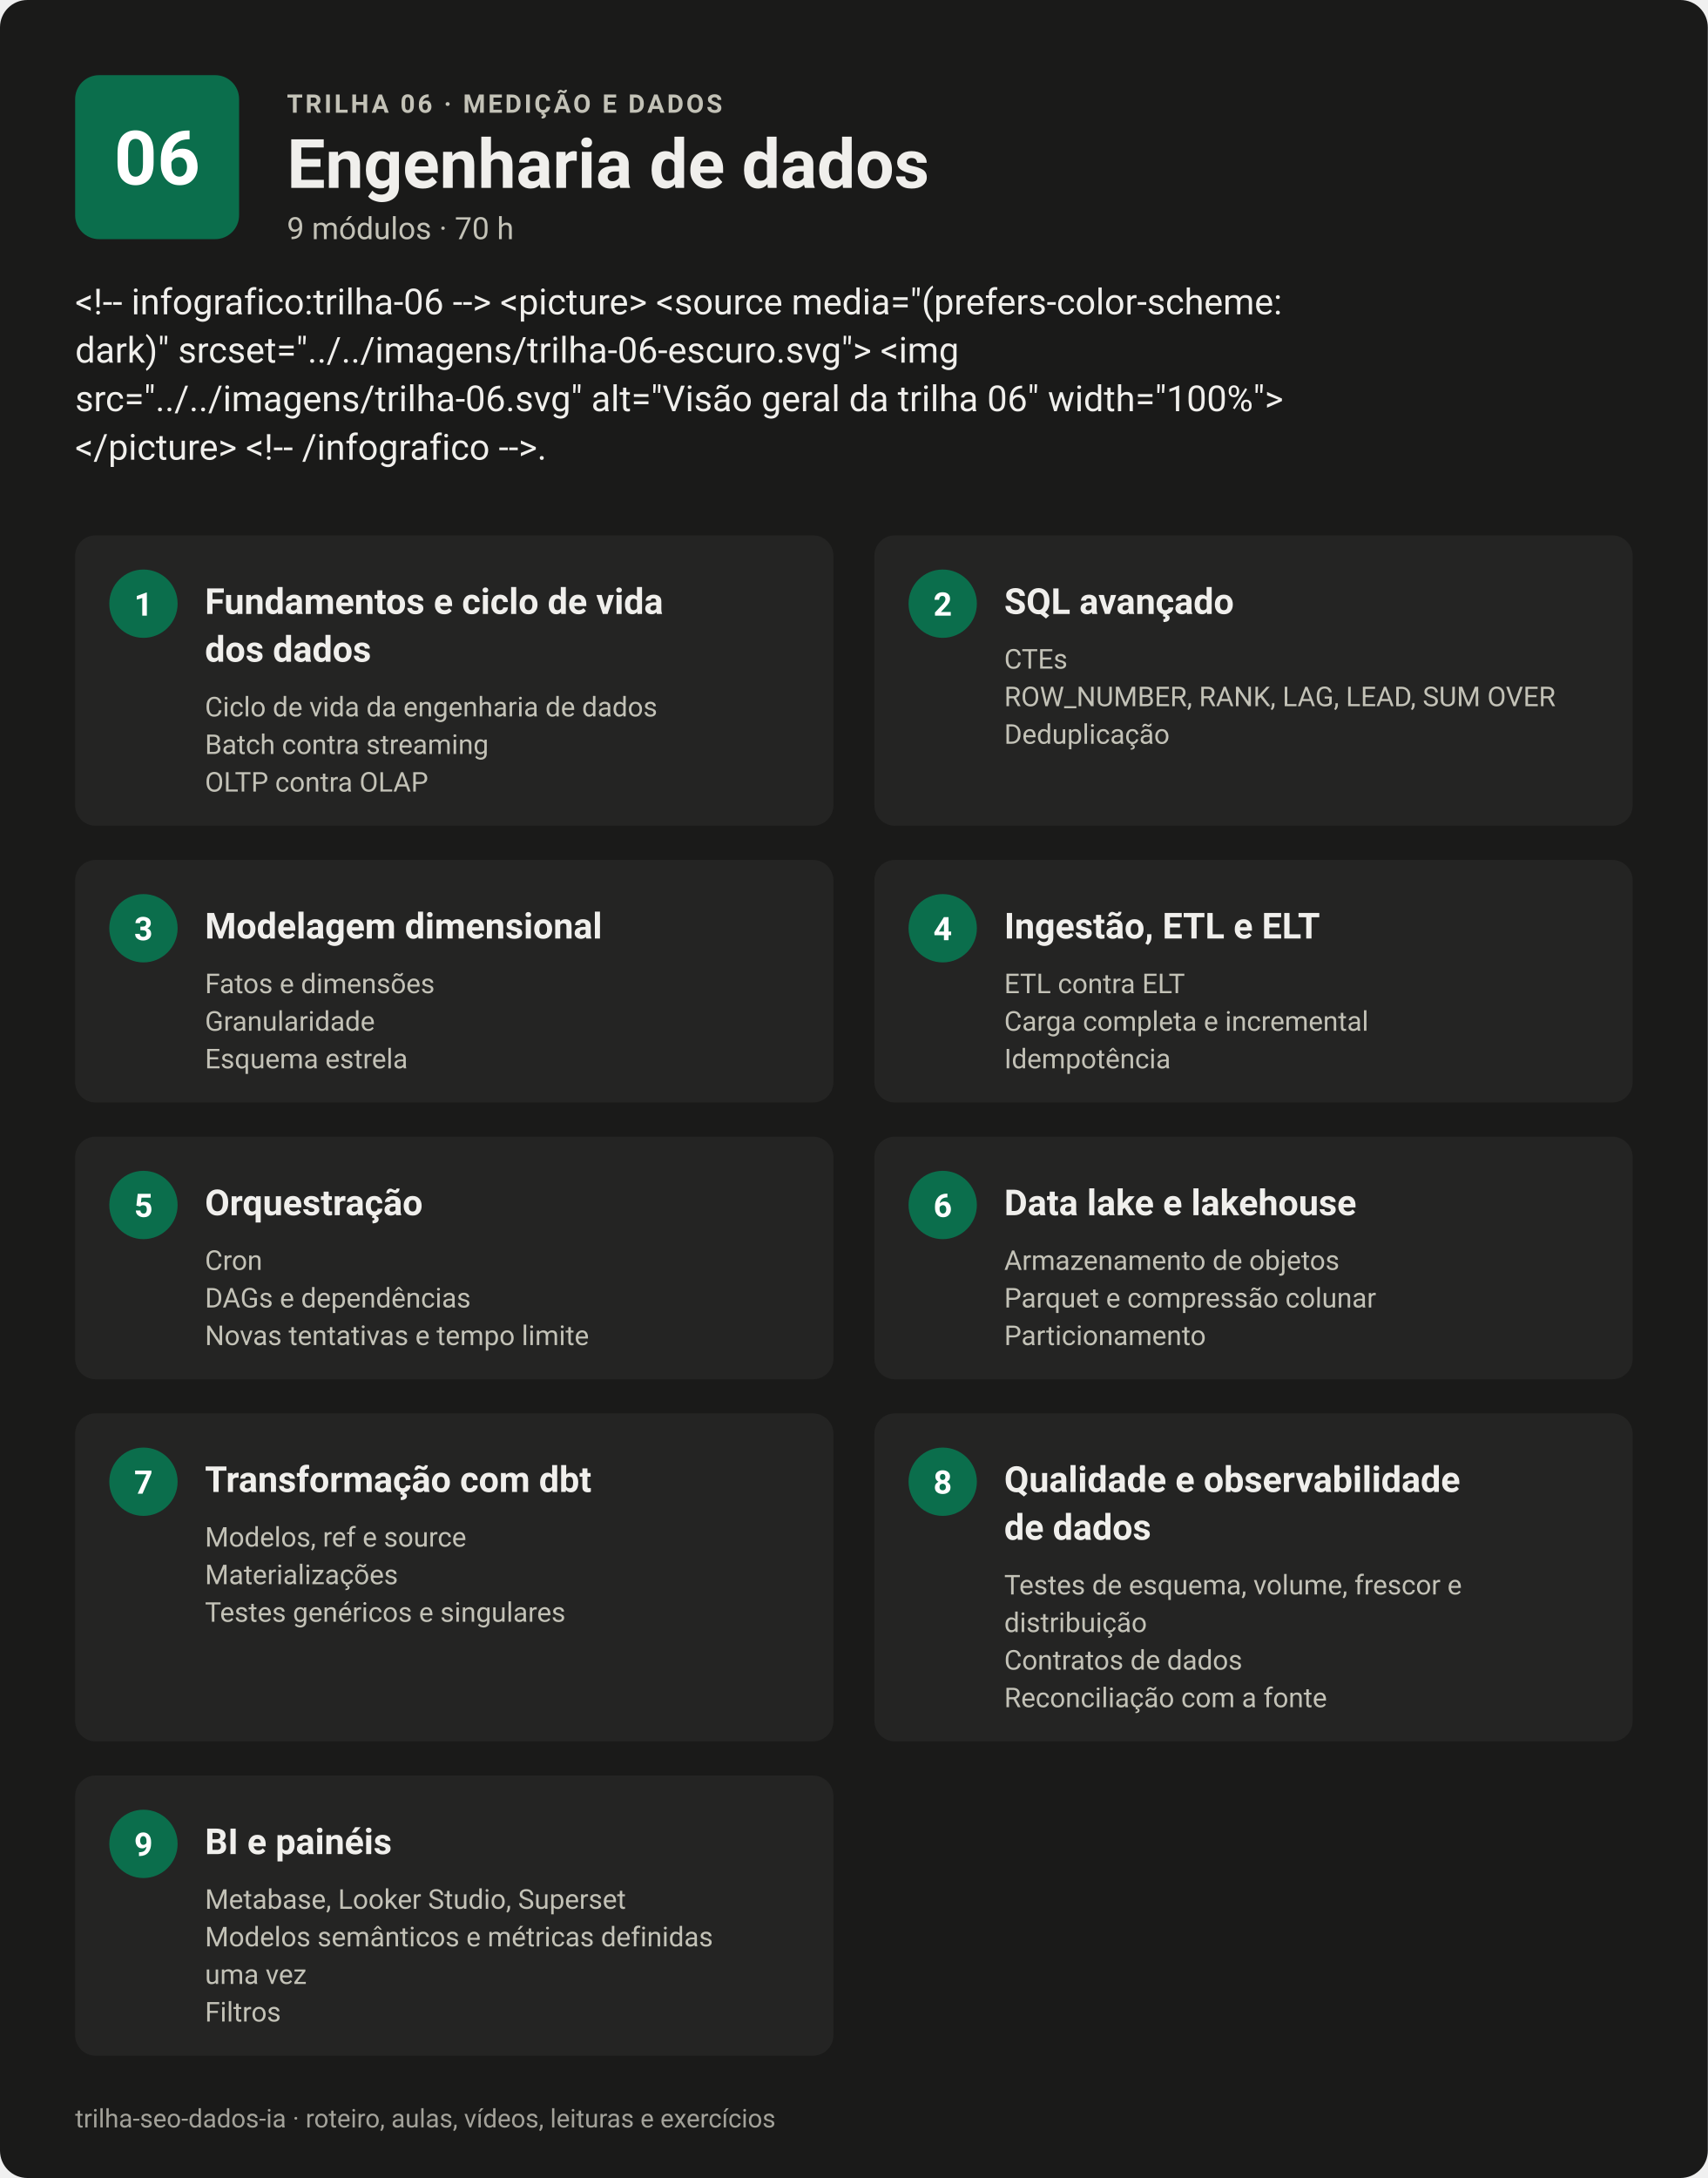
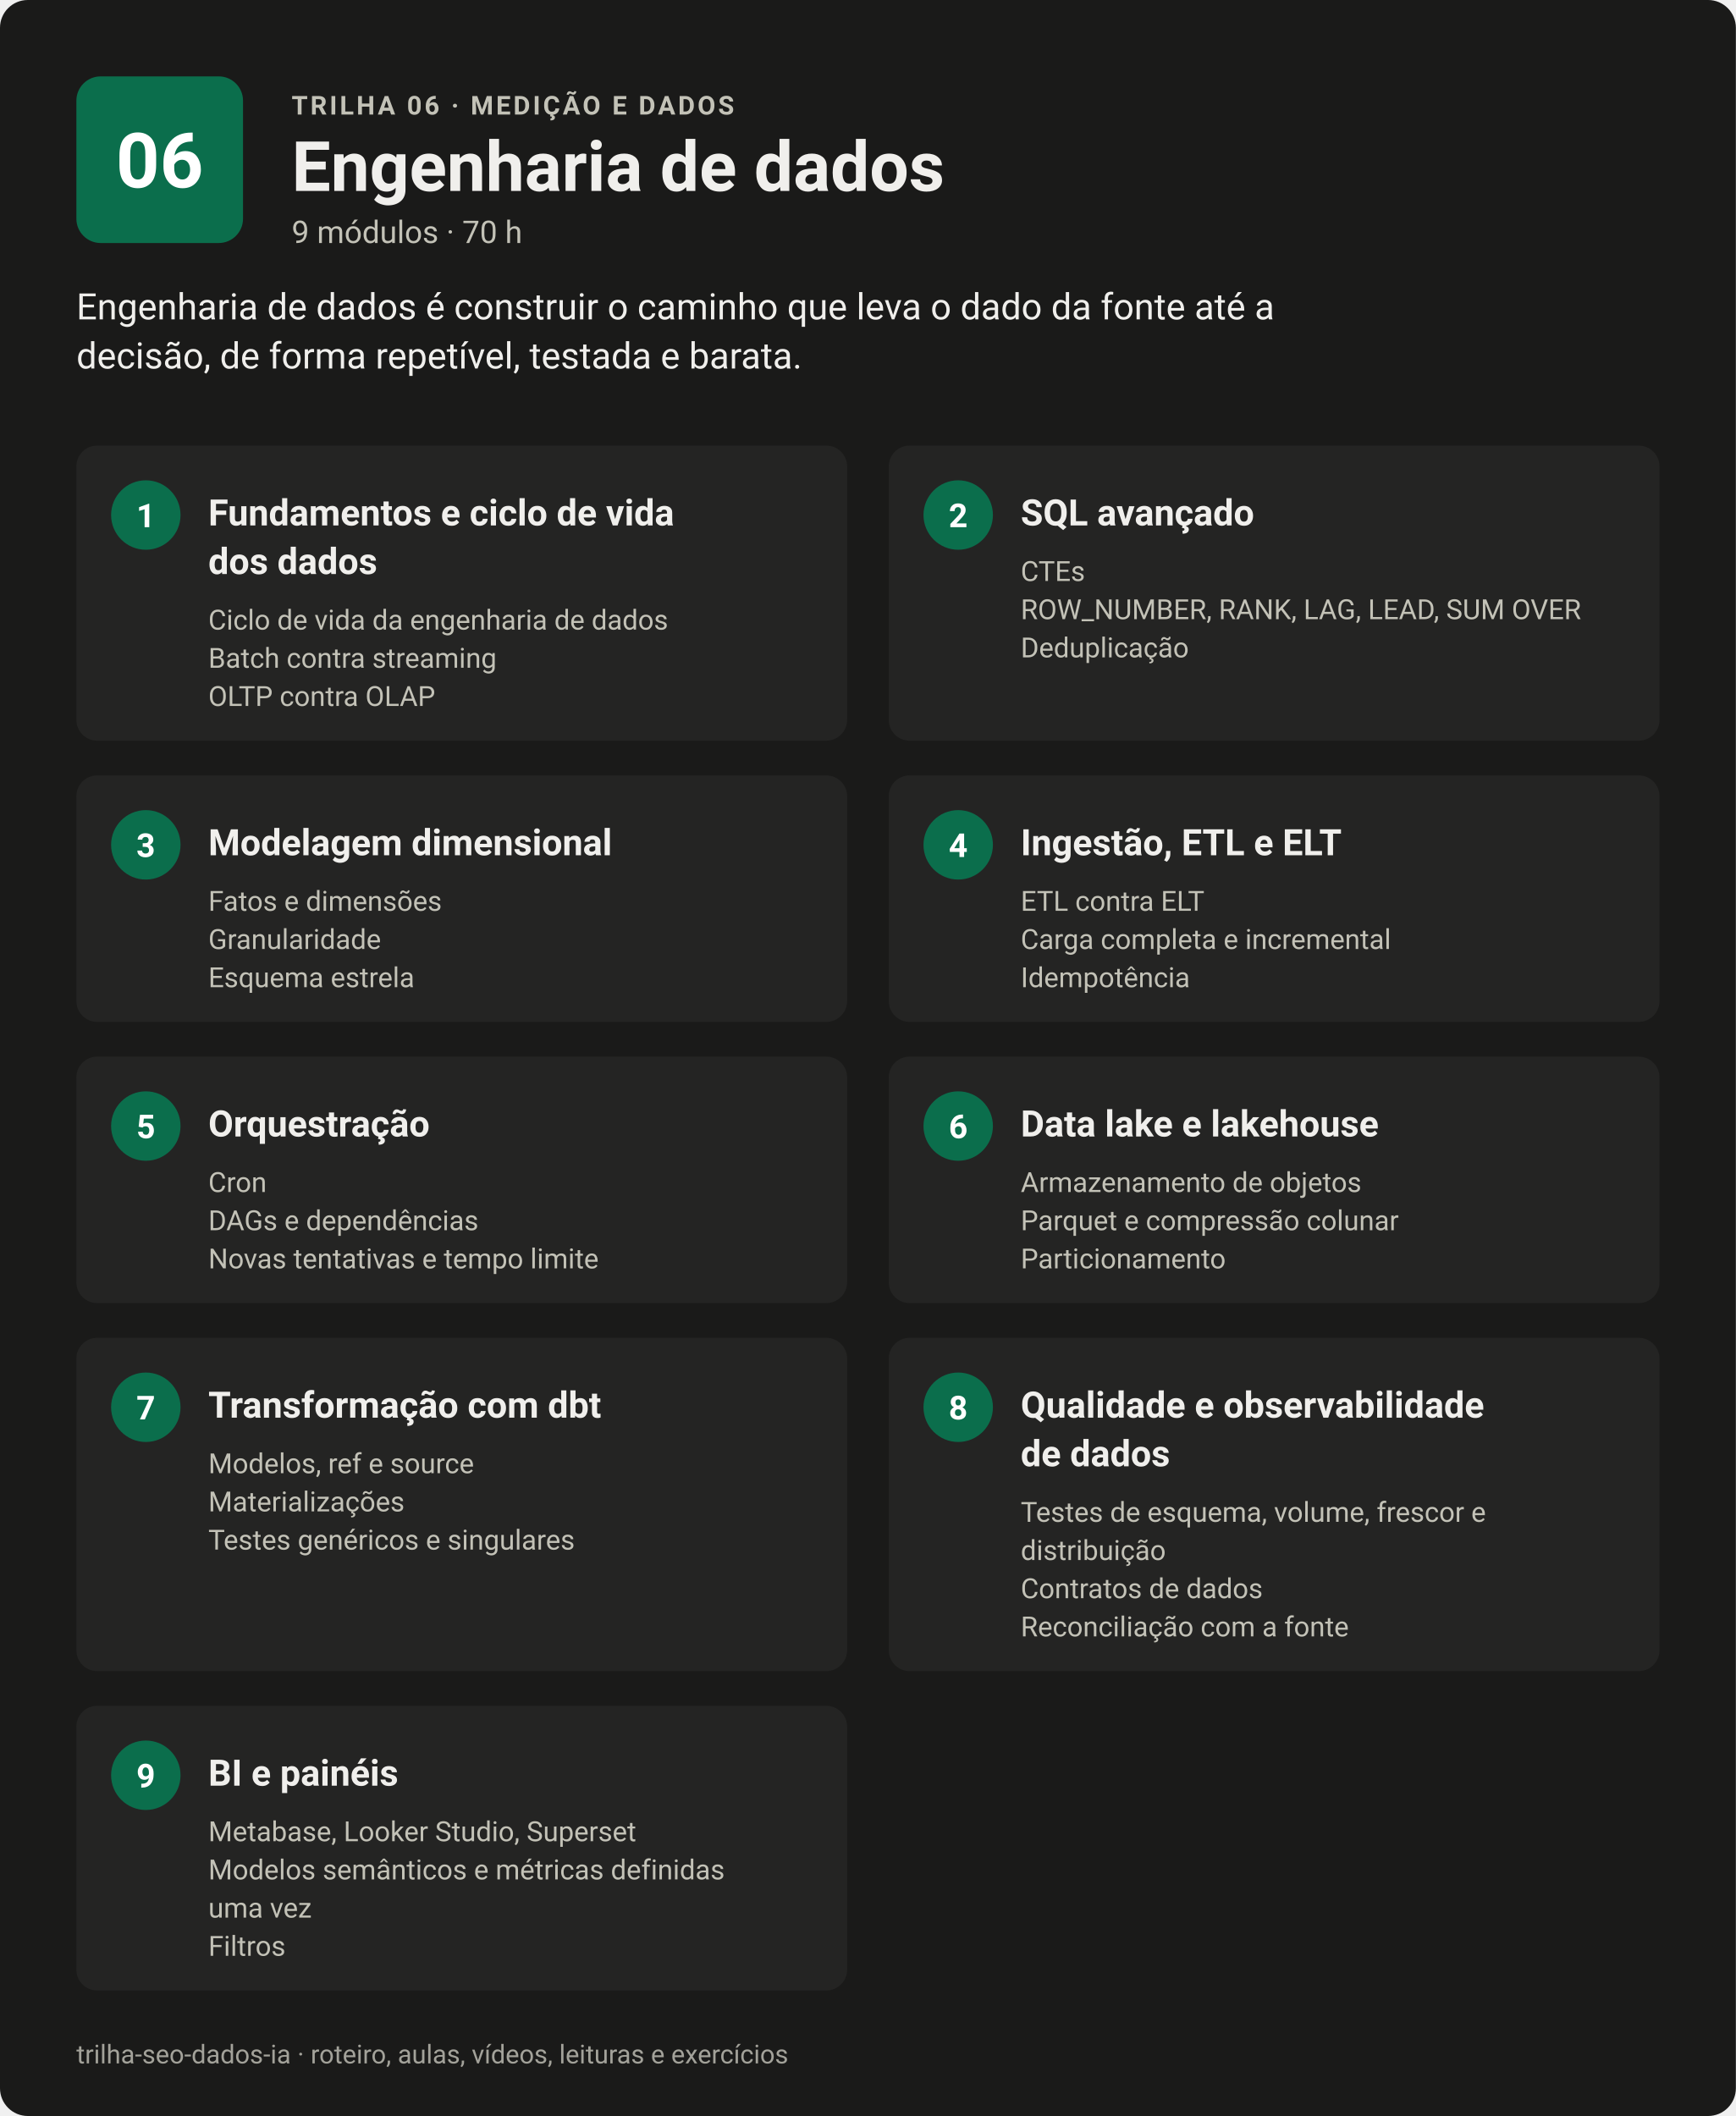
- <svg xmlns="http://www.w3.org/2000/svg" viewBox="0 0 1000 1275" width="1000" height="1275" role="img" aria-label="Trilha 06, Engenharia de dados. Visão geral dos módulos." font-family="-apple-system, BlinkMacSystemFont, 'Segoe UI', Roboto, Helvetica, Arial, sans-serif">
+ <svg xmlns="http://www.w3.org/2000/svg" viewBox="0 0 1000 1219" width="1000" height="1219" role="img" aria-label="Trilha 06, Engenharia de dados. Visão geral dos módulos." font-family="-apple-system, BlinkMacSystemFont, 'Segoe UI', Roboto, Helvetica, Arial, sans-serif">
  <defs>
    <marker id="seta" viewBox="0 0 10 10" refX="9" refY="5" markerWidth="8" markerHeight="8" orient="auto-start-reverse">
      <path d="M 0 0 L 10 5 L 0 10 z" fill="#a3a29a" />
    </marker>
  </defs>
  <rect width="100%" height="100%" rx="16" fill="#1a1a19" />
  <rect x="44.0" y="44.0" width="96.0" height="96.0" rx="14" fill="#0b6e4c" />
  <text x="92.0" y="108.0" font-size="44" font-weight="700" fill="#ffffff" text-anchor="middle">06</text>
  <text x="168.0" y="66.0" font-size="15" font-weight="600" fill="#c3c2b7" text-anchor="start" letter-spacing="1.5">TRILHA 06 · MEDIÇÃO E DADOS</text>
  <text x="168.0" y="110.0" font-size="40" font-weight="700" fill="#f0efec" text-anchor="start">Engenharia de dados</text>
  <text x="168.0" y="140.0" font-size="18" font-weight="400" fill="#c3c2b7" text-anchor="start">9 módulos · 70 h</text>
-   <text x="44.0" y="184.0" font-size="21" font-weight="400" fill="#f0efec" text-anchor="start">&lt;!-- infografico:trilha-06 --&gt; &lt;picture&gt; &lt;source media="(prefers-color-scheme:</text>
-   <text x="44.0" y="212.3" font-size="21" font-weight="400" fill="#f0efec" text-anchor="start">dark)" srcset="../../imagens/trilha-06-escuro.svg"&gt; &lt;img</text>
-   <text x="44.0" y="240.7" font-size="21" font-weight="400" fill="#f0efec" text-anchor="start">src="../../imagens/trilha-06.svg" alt="Visão geral da trilha 06" width="100%"&gt;</text>
-   <text x="44.0" y="269.1" font-size="21" font-weight="400" fill="#f0efec" text-anchor="start">&lt;/picture&gt; &lt;!-- /infografico --&gt;.</text>
-   <rect x="44.0" y="313.4" width="444.0" height="170.0" rx="12" fill="#242423" />
-   <circle cx="84.0" cy="353.4" r="20" fill="#0b6e4c" />
-   <text x="84.0" y="360.4" font-size="19" font-weight="700" fill="#ffffff" text-anchor="middle">1</text>
-   <text x="120.0" y="359.4" font-size="21" font-weight="700" fill="#f0efec" text-anchor="start">Fundamentos e ciclo de vida</text>
-   <text x="120.0" y="387.4" font-size="21" font-weight="700" fill="#f0efec" text-anchor="start">dos dados</text>
-   <text x="120.0" y="419.4" font-size="16" font-weight="400" fill="#c3c2b7" text-anchor="start">Ciclo de vida da engenharia de dados</text>
-   <text x="120.0" y="441.4" font-size="16" font-weight="400" fill="#c3c2b7" text-anchor="start">Batch contra streaming</text>
-   <text x="120.0" y="463.4" font-size="16" font-weight="400" fill="#c3c2b7" text-anchor="start">OLTP contra OLAP</text>
-   <rect x="512.0" y="313.4" width="444.0" height="170.0" rx="12" fill="#242423" />
-   <circle cx="552.0" cy="353.4" r="20" fill="#0b6e4c" />
-   <text x="552.0" y="360.4" font-size="19" font-weight="700" fill="#ffffff" text-anchor="middle">2</text>
-   <text x="588.0" y="359.4" font-size="21" font-weight="700" fill="#f0efec" text-anchor="start">SQL avançado</text>
-   <text x="588.0" y="391.4" font-size="16" font-weight="400" fill="#c3c2b7" text-anchor="start">CTEs</text>
-   <text x="588.0" y="413.4" font-size="16" font-weight="400" fill="#c3c2b7" text-anchor="start">ROW_NUMBER, RANK, LAG, LEAD, SUM OVER</text>
-   <text x="588.0" y="435.4" font-size="16" font-weight="400" fill="#c3c2b7" text-anchor="start">Deduplicação</text>
-   <rect x="44.0" y="503.4" width="444.0" height="142.0" rx="12" fill="#242423" />
-   <circle cx="84.0" cy="543.4" r="20" fill="#0b6e4c" />
-   <text x="84.0" y="550.4" font-size="19" font-weight="700" fill="#ffffff" text-anchor="middle">3</text>
-   <text x="120.0" y="549.4" font-size="21" font-weight="700" fill="#f0efec" text-anchor="start">Modelagem dimensional</text>
-   <text x="120.0" y="581.4" font-size="16" font-weight="400" fill="#c3c2b7" text-anchor="start">Fatos e dimensões</text>
-   <text x="120.0" y="603.4" font-size="16" font-weight="400" fill="#c3c2b7" text-anchor="start">Granularidade</text>
-   <text x="120.0" y="625.4" font-size="16" font-weight="400" fill="#c3c2b7" text-anchor="start">Esquema estrela</text>
-   <rect x="512.0" y="503.4" width="444.0" height="142.0" rx="12" fill="#242423" />
-   <circle cx="552.0" cy="543.4" r="20" fill="#0b6e4c" />
-   <text x="552.0" y="550.4" font-size="19" font-weight="700" fill="#ffffff" text-anchor="middle">4</text>
-   <text x="588.0" y="549.4" font-size="21" font-weight="700" fill="#f0efec" text-anchor="start">Ingestão, ETL e ELT</text>
-   <text x="588.0" y="581.4" font-size="16" font-weight="400" fill="#c3c2b7" text-anchor="start">ETL contra ELT</text>
-   <text x="588.0" y="603.4" font-size="16" font-weight="400" fill="#c3c2b7" text-anchor="start">Carga completa e incremental</text>
-   <text x="588.0" y="625.4" font-size="16" font-weight="400" fill="#c3c2b7" text-anchor="start">Idempotência</text>
-   <rect x="44.0" y="665.4" width="444.0" height="142.0" rx="12" fill="#242423" />
-   <circle cx="84.0" cy="705.4" r="20" fill="#0b6e4c" />
-   <text x="84.0" y="712.4" font-size="19" font-weight="700" fill="#ffffff" text-anchor="middle">5</text>
-   <text x="120.0" y="711.4" font-size="21" font-weight="700" fill="#f0efec" text-anchor="start">Orquestração</text>
-   <text x="120.0" y="743.4" font-size="16" font-weight="400" fill="#c3c2b7" text-anchor="start">Cron</text>
-   <text x="120.0" y="765.4" font-size="16" font-weight="400" fill="#c3c2b7" text-anchor="start">DAGs e dependências</text>
-   <text x="120.0" y="787.4" font-size="16" font-weight="400" fill="#c3c2b7" text-anchor="start">Novas tentativas e tempo limite</text>
-   <rect x="512.0" y="665.4" width="444.0" height="142.0" rx="12" fill="#242423" />
-   <circle cx="552.0" cy="705.4" r="20" fill="#0b6e4c" />
-   <text x="552.0" y="712.4" font-size="19" font-weight="700" fill="#ffffff" text-anchor="middle">6</text>
-   <text x="588.0" y="711.4" font-size="21" font-weight="700" fill="#f0efec" text-anchor="start">Data lake e lakehouse</text>
-   <text x="588.0" y="743.4" font-size="16" font-weight="400" fill="#c3c2b7" text-anchor="start">Armazenamento de objetos</text>
-   <text x="588.0" y="765.4" font-size="16" font-weight="400" fill="#c3c2b7" text-anchor="start">Parquet e compressão colunar</text>
-   <text x="588.0" y="787.4" font-size="16" font-weight="400" fill="#c3c2b7" text-anchor="start">Particionamento</text>
-   <rect x="44.0" y="827.4" width="444.0" height="192.0" rx="12" fill="#242423" />
-   <circle cx="84.0" cy="867.4" r="20" fill="#0b6e4c" />
-   <text x="84.0" y="874.4" font-size="19" font-weight="700" fill="#ffffff" text-anchor="middle">7</text>
-   <text x="120.0" y="873.4" font-size="21" font-weight="700" fill="#f0efec" text-anchor="start">Transformação com dbt</text>
-   <text x="120.0" y="905.4" font-size="16" font-weight="400" fill="#c3c2b7" text-anchor="start">Modelos, ref e source</text>
-   <text x="120.0" y="927.4" font-size="16" font-weight="400" fill="#c3c2b7" text-anchor="start">Materializações</text>
-   <text x="120.0" y="949.4" font-size="16" font-weight="400" fill="#c3c2b7" text-anchor="start">Testes genéricos e singulares</text>
-   <rect x="512.0" y="827.4" width="444.0" height="192.0" rx="12" fill="#242423" />
-   <circle cx="552.0" cy="867.4" r="20" fill="#0b6e4c" />
-   <text x="552.0" y="874.4" font-size="19" font-weight="700" fill="#ffffff" text-anchor="middle">8</text>
-   <text x="588.0" y="873.4" font-size="21" font-weight="700" fill="#f0efec" text-anchor="start">Qualidade e observabilidade</text>
-   <text x="588.0" y="901.4" font-size="21" font-weight="700" fill="#f0efec" text-anchor="start">de dados</text>
-   <text x="588.0" y="933.4" font-size="16" font-weight="400" fill="#c3c2b7" text-anchor="start">Testes de esquema, volume, frescor e</text>
-   <text x="588.0" y="955.4" font-size="16" font-weight="400" fill="#c3c2b7" text-anchor="start">distribuição</text>
-   <text x="588.0" y="977.4" font-size="16" font-weight="400" fill="#c3c2b7" text-anchor="start">Contratos de dados</text>
-   <text x="588.0" y="999.4" font-size="16" font-weight="400" fill="#c3c2b7" text-anchor="start">Reconciliação com a fonte</text>
-   <rect x="44.0" y="1039.4" width="444.0" height="164.0" rx="12" fill="#242423" />
-   <circle cx="84.0" cy="1079.4" r="20" fill="#0b6e4c" />
-   <text x="84.0" y="1086.4" font-size="19" font-weight="700" fill="#ffffff" text-anchor="middle">9</text>
-   <text x="120.0" y="1085.4" font-size="21" font-weight="700" fill="#f0efec" text-anchor="start">BI e painéis</text>
-   <text x="120.0" y="1117.4" font-size="16" font-weight="400" fill="#c3c2b7" text-anchor="start">Metabase, Looker Studio, Superset</text>
-   <text x="120.0" y="1139.4" font-size="16" font-weight="400" fill="#c3c2b7" text-anchor="start">Modelos semânticos e métricas definidas</text>
-   <text x="120.0" y="1161.4" font-size="16" font-weight="400" fill="#c3c2b7" text-anchor="start">uma vez</text>
-   <text x="120.0" y="1183.4" font-size="16" font-weight="400" fill="#c3c2b7" text-anchor="start">Filtros</text>
-   <text x="44.0" y="1245.4" font-size="15" font-weight="400" fill="#a3a29a" text-anchor="start">trilha-seo-dados-ia · roteiro, aulas, vídeos, leituras e exercícios</text>
+   <text x="44.0" y="184.0" font-size="21" font-weight="400" fill="#f0efec" text-anchor="start">Engenharia de dados é construir o caminho que leva o dado da fonte até a</text>
+   <text x="44.0" y="212.3" font-size="21" font-weight="400" fill="#f0efec" text-anchor="start">decisão, de forma repetível, testada e barata.</text>
+   <rect x="44.0" y="256.7" width="444.0" height="170.0" rx="12" fill="#242423" />
+   <circle cx="84.0" cy="296.7" r="20" fill="#0b6e4c" />
+   <text x="84.0" y="303.7" font-size="19" font-weight="700" fill="#ffffff" text-anchor="middle">1</text>
+   <text x="120.0" y="302.7" font-size="21" font-weight="700" fill="#f0efec" text-anchor="start">Fundamentos e ciclo de vida</text>
+   <text x="120.0" y="330.7" font-size="21" font-weight="700" fill="#f0efec" text-anchor="start">dos dados</text>
+   <text x="120.0" y="362.7" font-size="16" font-weight="400" fill="#c3c2b7" text-anchor="start">Ciclo de vida da engenharia de dados</text>
+   <text x="120.0" y="384.7" font-size="16" font-weight="400" fill="#c3c2b7" text-anchor="start">Batch contra streaming</text>
+   <text x="120.0" y="406.7" font-size="16" font-weight="400" fill="#c3c2b7" text-anchor="start">OLTP contra OLAP</text>
+   <rect x="512.0" y="256.7" width="444.0" height="170.0" rx="12" fill="#242423" />
+   <circle cx="552.0" cy="296.7" r="20" fill="#0b6e4c" />
+   <text x="552.0" y="303.7" font-size="19" font-weight="700" fill="#ffffff" text-anchor="middle">2</text>
+   <text x="588.0" y="302.7" font-size="21" font-weight="700" fill="#f0efec" text-anchor="start">SQL avançado</text>
+   <text x="588.0" y="334.7" font-size="16" font-weight="400" fill="#c3c2b7" text-anchor="start">CTEs</text>
+   <text x="588.0" y="356.7" font-size="16" font-weight="400" fill="#c3c2b7" text-anchor="start">ROW_NUMBER, RANK, LAG, LEAD, SUM OVER</text>
+   <text x="588.0" y="378.7" font-size="16" font-weight="400" fill="#c3c2b7" text-anchor="start">Deduplicação</text>
+   <rect x="44.0" y="446.7" width="444.0" height="142.0" rx="12" fill="#242423" />
+   <circle cx="84.0" cy="486.7" r="20" fill="#0b6e4c" />
+   <text x="84.0" y="493.7" font-size="19" font-weight="700" fill="#ffffff" text-anchor="middle">3</text>
+   <text x="120.0" y="492.7" font-size="21" font-weight="700" fill="#f0efec" text-anchor="start">Modelagem dimensional</text>
+   <text x="120.0" y="524.7" font-size="16" font-weight="400" fill="#c3c2b7" text-anchor="start">Fatos e dimensões</text>
+   <text x="120.0" y="546.7" font-size="16" font-weight="400" fill="#c3c2b7" text-anchor="start">Granularidade</text>
+   <text x="120.0" y="568.7" font-size="16" font-weight="400" fill="#c3c2b7" text-anchor="start">Esquema estrela</text>
+   <rect x="512.0" y="446.7" width="444.0" height="142.0" rx="12" fill="#242423" />
+   <circle cx="552.0" cy="486.7" r="20" fill="#0b6e4c" />
+   <text x="552.0" y="493.7" font-size="19" font-weight="700" fill="#ffffff" text-anchor="middle">4</text>
+   <text x="588.0" y="492.7" font-size="21" font-weight="700" fill="#f0efec" text-anchor="start">Ingestão, ETL e ELT</text>
+   <text x="588.0" y="524.7" font-size="16" font-weight="400" fill="#c3c2b7" text-anchor="start">ETL contra ELT</text>
+   <text x="588.0" y="546.7" font-size="16" font-weight="400" fill="#c3c2b7" text-anchor="start">Carga completa e incremental</text>
+   <text x="588.0" y="568.7" font-size="16" font-weight="400" fill="#c3c2b7" text-anchor="start">Idempotência</text>
+   <rect x="44.0" y="608.7" width="444.0" height="142.0" rx="12" fill="#242423" />
+   <circle cx="84.0" cy="648.7" r="20" fill="#0b6e4c" />
+   <text x="84.0" y="655.7" font-size="19" font-weight="700" fill="#ffffff" text-anchor="middle">5</text>
+   <text x="120.0" y="654.7" font-size="21" font-weight="700" fill="#f0efec" text-anchor="start">Orquestração</text>
+   <text x="120.0" y="686.7" font-size="16" font-weight="400" fill="#c3c2b7" text-anchor="start">Cron</text>
+   <text x="120.0" y="708.7" font-size="16" font-weight="400" fill="#c3c2b7" text-anchor="start">DAGs e dependências</text>
+   <text x="120.0" y="730.7" font-size="16" font-weight="400" fill="#c3c2b7" text-anchor="start">Novas tentativas e tempo limite</text>
+   <rect x="512.0" y="608.7" width="444.0" height="142.0" rx="12" fill="#242423" />
+   <circle cx="552.0" cy="648.7" r="20" fill="#0b6e4c" />
+   <text x="552.0" y="655.7" font-size="19" font-weight="700" fill="#ffffff" text-anchor="middle">6</text>
+   <text x="588.0" y="654.7" font-size="21" font-weight="700" fill="#f0efec" text-anchor="start">Data lake e lakehouse</text>
+   <text x="588.0" y="686.7" font-size="16" font-weight="400" fill="#c3c2b7" text-anchor="start">Armazenamento de objetos</text>
+   <text x="588.0" y="708.7" font-size="16" font-weight="400" fill="#c3c2b7" text-anchor="start">Parquet e compressão colunar</text>
+   <text x="588.0" y="730.7" font-size="16" font-weight="400" fill="#c3c2b7" text-anchor="start">Particionamento</text>
+   <rect x="44.0" y="770.7" width="444.0" height="192.0" rx="12" fill="#242423" />
+   <circle cx="84.0" cy="810.7" r="20" fill="#0b6e4c" />
+   <text x="84.0" y="817.7" font-size="19" font-weight="700" fill="#ffffff" text-anchor="middle">7</text>
+   <text x="120.0" y="816.7" font-size="21" font-weight="700" fill="#f0efec" text-anchor="start">Transformação com dbt</text>
+   <text x="120.0" y="848.7" font-size="16" font-weight="400" fill="#c3c2b7" text-anchor="start">Modelos, ref e source</text>
+   <text x="120.0" y="870.7" font-size="16" font-weight="400" fill="#c3c2b7" text-anchor="start">Materializações</text>
+   <text x="120.0" y="892.7" font-size="16" font-weight="400" fill="#c3c2b7" text-anchor="start">Testes genéricos e singulares</text>
+   <rect x="512.0" y="770.7" width="444.0" height="192.0" rx="12" fill="#242423" />
+   <circle cx="552.0" cy="810.7" r="20" fill="#0b6e4c" />
+   <text x="552.0" y="817.7" font-size="19" font-weight="700" fill="#ffffff" text-anchor="middle">8</text>
+   <text x="588.0" y="816.7" font-size="21" font-weight="700" fill="#f0efec" text-anchor="start">Qualidade e observabilidade</text>
+   <text x="588.0" y="844.7" font-size="21" font-weight="700" fill="#f0efec" text-anchor="start">de dados</text>
+   <text x="588.0" y="876.7" font-size="16" font-weight="400" fill="#c3c2b7" text-anchor="start">Testes de esquema, volume, frescor e</text>
+   <text x="588.0" y="898.7" font-size="16" font-weight="400" fill="#c3c2b7" text-anchor="start">distribuição</text>
+   <text x="588.0" y="920.7" font-size="16" font-weight="400" fill="#c3c2b7" text-anchor="start">Contratos de dados</text>
+   <text x="588.0" y="942.7" font-size="16" font-weight="400" fill="#c3c2b7" text-anchor="start">Reconciliação com a fonte</text>
+   <rect x="44.0" y="982.7" width="444.0" height="164.0" rx="12" fill="#242423" />
+   <circle cx="84.0" cy="1022.7" r="20" fill="#0b6e4c" />
+   <text x="84.0" y="1029.7" font-size="19" font-weight="700" fill="#ffffff" text-anchor="middle">9</text>
+   <text x="120.0" y="1028.7" font-size="21" font-weight="700" fill="#f0efec" text-anchor="start">BI e painéis</text>
+   <text x="120.0" y="1060.7" font-size="16" font-weight="400" fill="#c3c2b7" text-anchor="start">Metabase, Looker Studio, Superset</text>
+   <text x="120.0" y="1082.7" font-size="16" font-weight="400" fill="#c3c2b7" text-anchor="start">Modelos semânticos e métricas definidas</text>
+   <text x="120.0" y="1104.7" font-size="16" font-weight="400" fill="#c3c2b7" text-anchor="start">uma vez</text>
+   <text x="120.0" y="1126.7" font-size="16" font-weight="400" fill="#c3c2b7" text-anchor="start">Filtros</text>
+   <text x="44.0" y="1188.7" font-size="15" font-weight="400" fill="#a3a29a" text-anchor="start">trilha-seo-dados-ia · roteiro, aulas, vídeos, leituras e exercícios</text>
</svg>
